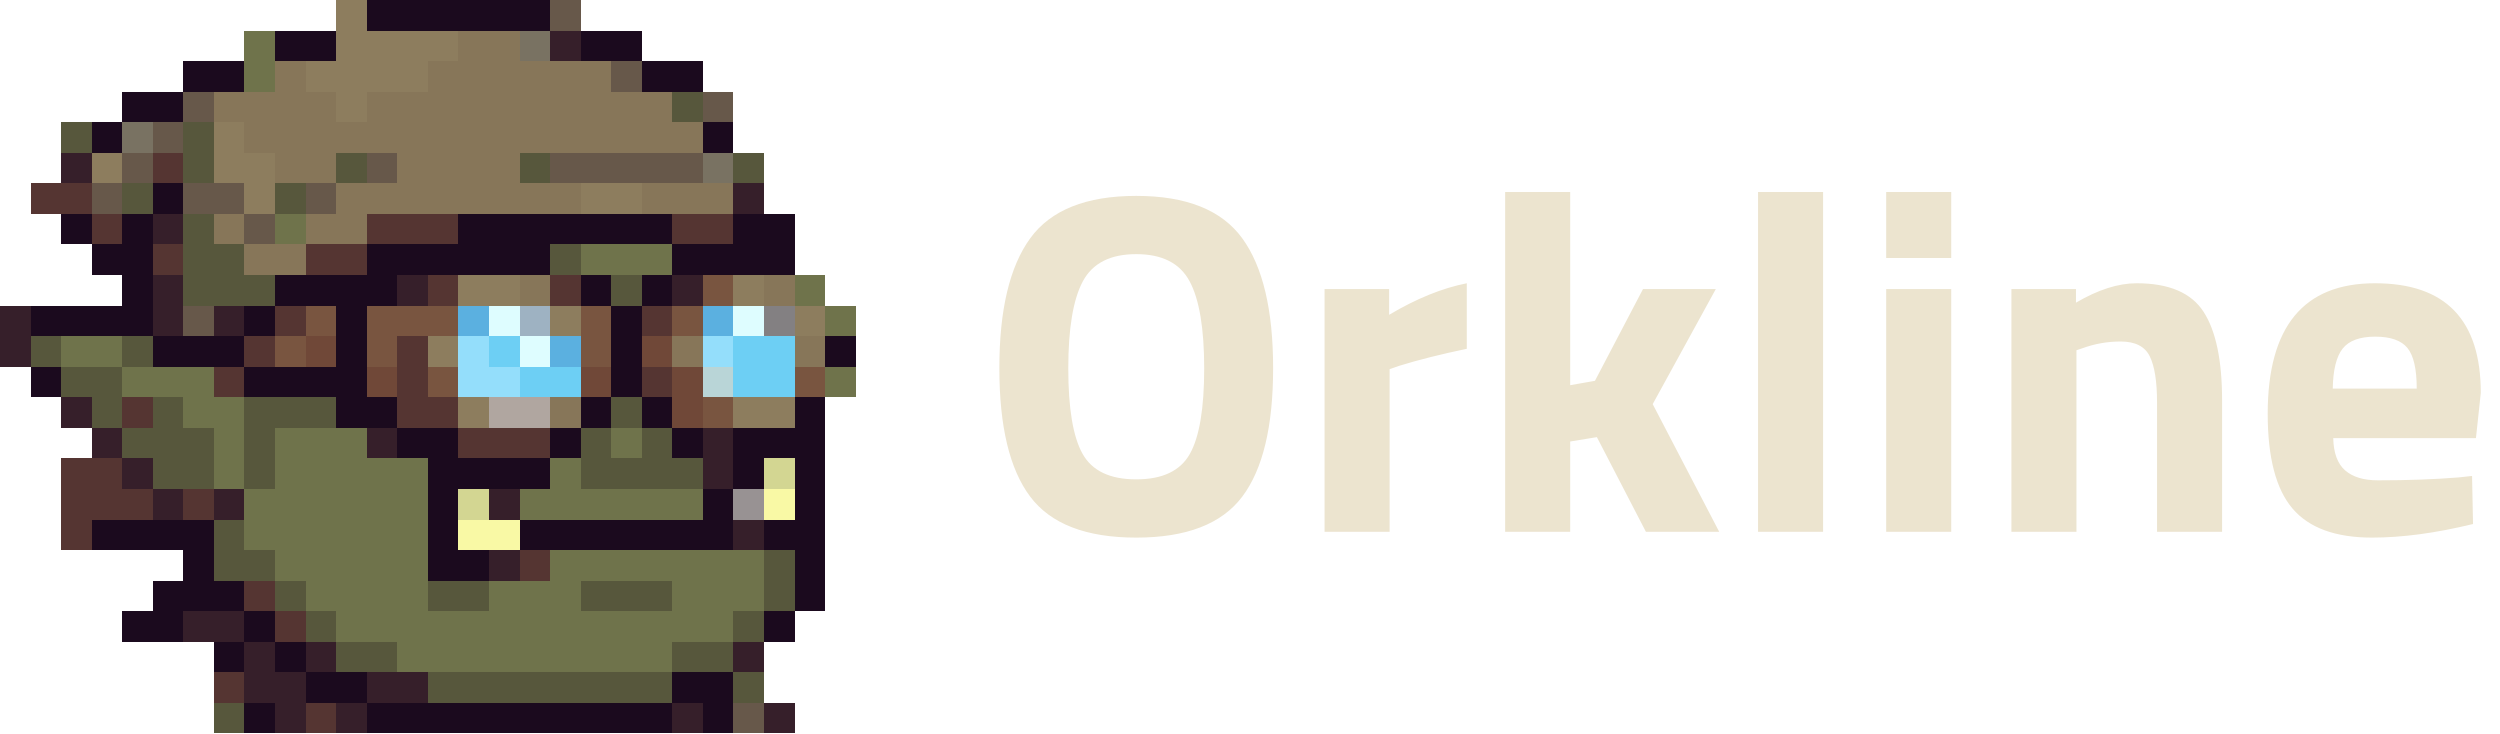
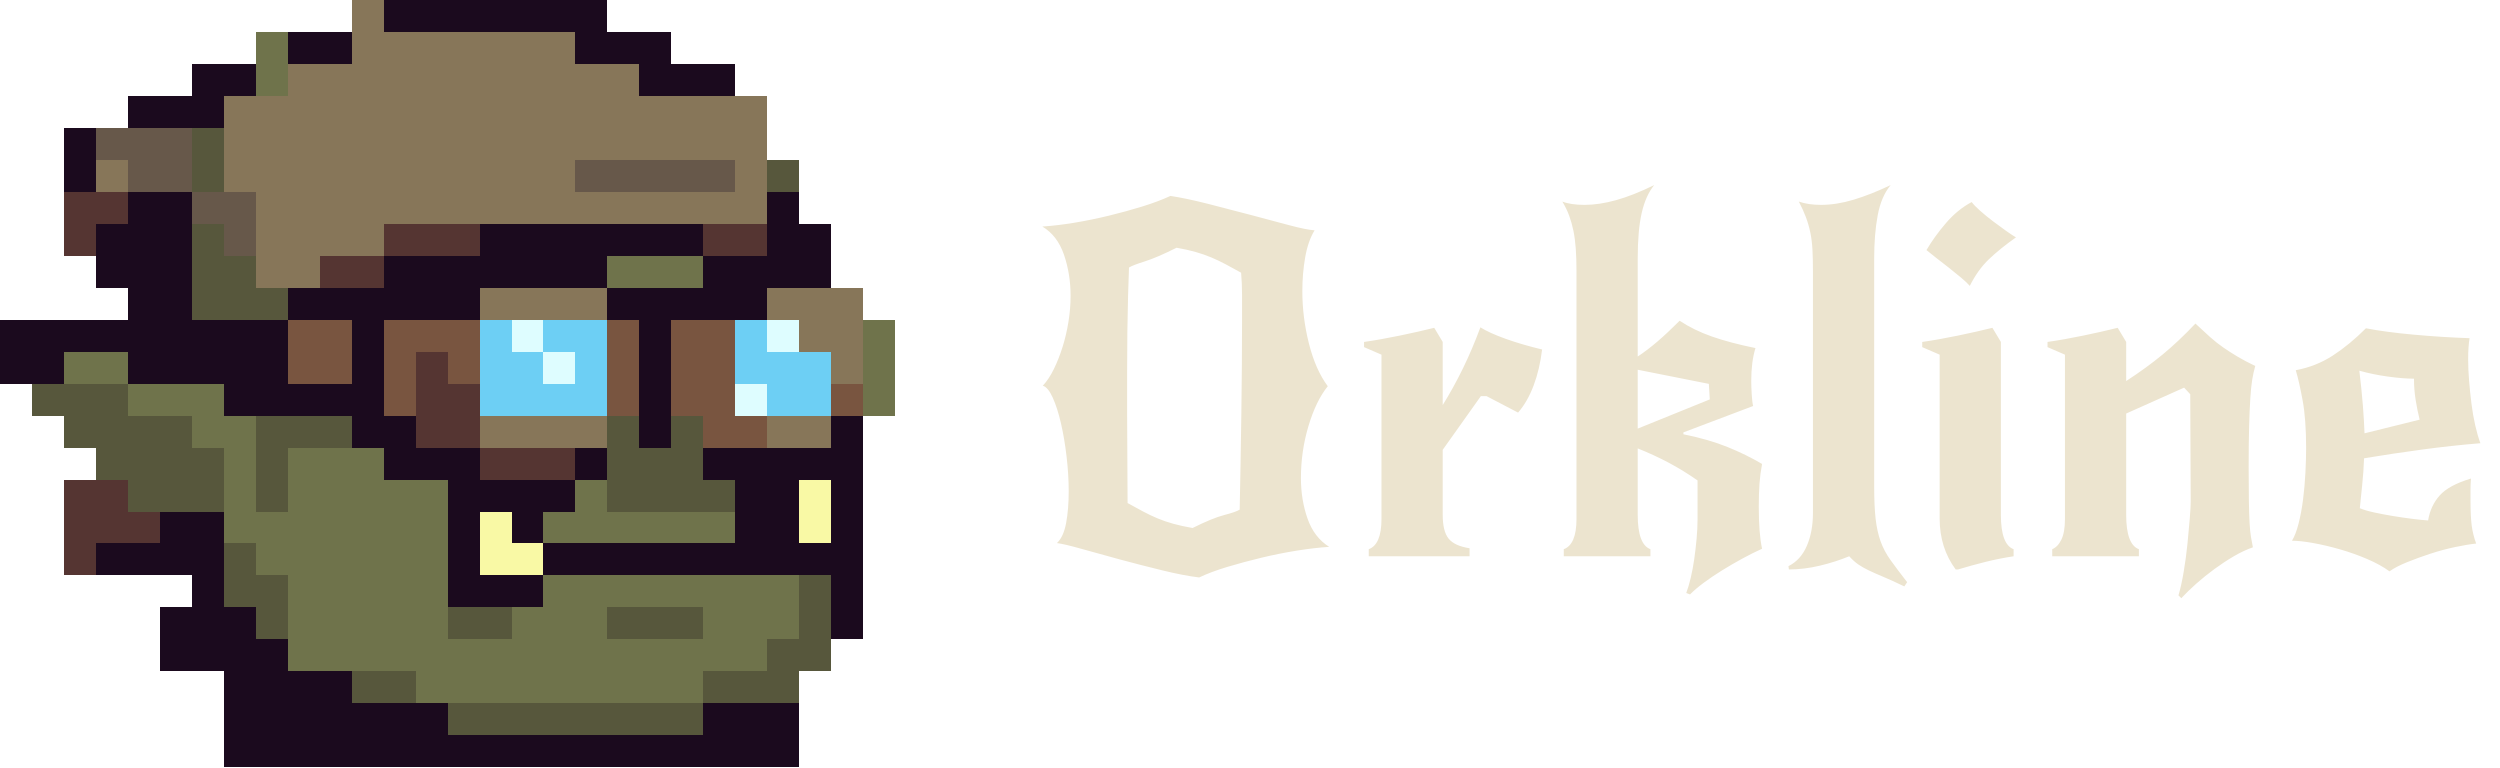
- <svg xmlns="http://www.w3.org/2000/svg" viewBox="0 0 818 240" width="818" height="240" shape-rendering="crispEdges" role="img">
-   <path fill="#8d7d5e" d="M110 0h10v10h-10zM110 10h40v10h-40zM100 20h40v10h-40zM110 30h10v10h-10zM70 40h10v10h-10zM30 50h10v10h-10zM70 50h20v10h-20zM80 60h10v10h-10zM190 60h20v10h-20zM150 90h20v10h-20zM240 90h10v10h-10zM180 100h10v10h-10zM260 100h10v10h-10zM140 110h10v10h-10zM150 130h10v10h-10zM240 130h20v10h-20z" />
-   <path fill="#1b0a1e" d="M120 0h60v10h-60zM90 10h20v10h-20zM190 10h20v10h-20zM60 20h20v10h-20zM210 20h20v10h-20zM40 30h20v10h-20zM30 40h10v10h-10zM230 40h10v10h-10zM50 60h10v10h-10zM20 70h10v10h-10zM40 70h10v10h-10zM150 70h70v10h-70zM240 70h20v10h-20zM30 80h20v10h-20zM120 80h60v10h-60zM220 80h40v10h-40zM40 90h10v10h-10zM90 90h40v10h-40zM190 90h10v10h-10zM210 90h10v10h-10zM10 100h40v10h-40zM80 100h10v10h-10zM110 100h10v10h-10zM200 100h10v10h-10zM50 110h30v10h-30zM110 110h10v10h-10zM200 110h10v10h-10zM270 110h10v10h-10zM10 120h10v10h-10zM80 120h40v10h-40zM200 120h10v10h-10zM110 130h20v10h-20zM190 130h10v10h-10zM210 130h10v10h-10zM260 130h10v10h-10zM130 140h20v10h-20zM180 140h10v10h-10zM220 140h10v10h-10zM240 140h30v10h-30zM140 150h40v10h-40zM240 150h10v10h-10zM260 150h10v10h-10zM140 160h10v10h-10zM230 160h10v10h-10zM260 160h10v10h-10zM30 170h40v10h-40zM140 170h10v10h-10zM170 170h70v10h-70zM250 170h20v10h-20zM60 180h10v10h-10zM140 180h20v10h-20zM260 180h10v10h-10zM50 190h30v10h-30zM260 190h10v10h-10zM40 200h20v10h-20zM80 200h10v10h-10zM250 200h10v10h-10zM70 210h10v10h-10zM90 210h10v10h-10zM100 220h20v10h-20zM220 220h20v10h-20zM80 230h10v10h-10zM120 230h100v10h-100zM230 230h10v10h-10z" />
-   <path fill="#67584a" d="M180 0h10v10h-10zM200 20h10v10h-10zM60 30h10v10h-10zM230 30h10v10h-10zM50 40h10v10h-10zM40 50h10v10h-10zM120 50h10v10h-10zM180 50h50v10h-50zM30 60h10v10h-10zM60 60h20v10h-20zM100 60h10v10h-10zM80 70h10v10h-10zM60 100h10v10h-10zM240 230h10v10h-10z" />
-   <path fill="#6f734b" d="M80 10h10v10h-10zM80 20h10v10h-10zM90 70h10v10h-10zM190 80h30v10h-30zM260 90h10v10h-10zM270 100h10v10h-10zM20 110h20v10h-20zM40 120h30v10h-30zM270 120h10v10h-10zM60 130h20v10h-20zM70 140h10v10h-10zM90 140h30v10h-30zM200 140h10v10h-10zM70 150h10v10h-10zM90 150h50v10h-50zM180 150h10v10h-10zM80 160h60v10h-60zM170 160h60v10h-60zM80 170h60v10h-60zM90 180h50v10h-50zM180 180h70v10h-70zM100 190h40v10h-40zM160 190h30v10h-30zM220 190h30v10h-30zM110 200h130v10h-130zM130 210h90v10h-90z" />
-   <path fill="#877659" d="M150 10h20v10h-20zM90 20h10v10h-10zM140 20h60v10h-60zM70 30h40v10h-40zM120 30h100v10h-100zM80 40h150v10h-150zM90 50h20v10h-20zM130 50h40v10h-40zM110 60h80v10h-80zM210 60h30v10h-30zM70 70h10v10h-10zM100 70h20v10h-20zM80 80h20v10h-20zM170 90h10v10h-10zM250 90h10v10h-10zM220 110h10v10h-10zM260 110h10v10h-10zM180 130h10v10h-10z" />
-   <path fill="#797262" d="M170 10h10v10h-10zM40 40h10v10h-10zM230 50h10v10h-10z" />
-   <path fill="#361f2a" d="M180 10h10v10h-10zM20 50h10v10h-10zM240 60h10v10h-10zM50 70h10v10h-10zM50 90h10v10h-10zM130 90h10v10h-10zM220 90h10v10h-10zM0 100h10v10h-10zM50 100h10v10h-10zM70 100h10v10h-10zM0 110h10v10h-10zM20 130h10v10h-10zM30 140h10v10h-10zM120 140h10v10h-10zM230 140h10v10h-10zM40 150h10v10h-10zM230 150h10v10h-10zM50 160h10v10h-10zM70 160h10v10h-10zM160 160h10v10h-10zM240 170h10v10h-10zM160 180h10v10h-10zM60 200h20v10h-20zM80 210h10v10h-10zM100 210h10v10h-10zM240 210h10v10h-10zM80 220h20v10h-20zM120 220h20v10h-20zM90 230h10v10h-10zM110 230h10v10h-10zM220 230h10v10h-10zM250 230h10v10h-10z" />
-   <path fill="#57573c" d="M220 30h10v10h-10zM20 40h10v10h-10zM60 40h10v10h-10zM60 50h10v10h-10zM110 50h10v10h-10zM170 50h10v10h-10zM240 50h10v10h-10zM40 60h10v10h-10zM90 60h10v10h-10zM60 70h10v10h-10zM60 80h20v10h-20zM180 80h10v10h-10zM60 90h30v10h-30zM200 90h10v10h-10zM10 110h10v10h-10zM40 110h10v10h-10zM20 120h20v10h-20zM30 130h10v10h-10zM50 130h10v10h-10zM80 130h30v10h-30zM200 130h10v10h-10zM40 140h30v10h-30zM80 140h10v10h-10zM190 140h10v10h-10zM210 140h10v10h-10zM50 150h20v10h-20zM80 150h10v10h-10zM190 150h40v10h-40zM70 170h10v10h-10zM70 180h20v10h-20zM250 180h10v10h-10zM90 190h10v10h-10zM140 190h20v10h-20zM190 190h30v10h-30zM250 190h10v10h-10zM100 200h10v10h-10zM240 200h10v10h-10zM110 210h20v10h-20zM220 210h20v10h-20zM140 220h80v10h-80zM240 220h10v10h-10zM70 230h10v10h-10z" />
-   <path fill="#553532" d="M50 50h10v10h-10zM10 60h20v10h-20zM30 70h10v10h-10zM120 70h30v10h-30zM220 70h20v10h-20zM50 80h10v10h-10zM100 80h20v10h-20zM140 90h10v10h-10zM180 90h10v10h-10zM90 100h10v10h-10zM210 100h10v10h-10zM80 110h10v10h-10zM130 110h10v10h-10zM70 120h10v10h-10zM130 120h10v10h-10zM210 120h10v10h-10zM40 130h10v10h-10zM130 130h20v10h-20zM150 140h30v10h-30zM20 150h20v10h-20zM20 160h30v10h-30zM60 160h10v10h-10zM20 170h10v10h-10zM170 180h10v10h-10zM80 190h10v10h-10zM90 200h10v10h-10zM70 220h10v10h-10zM100 230h10v10h-10z" />
-   <path fill="#795540" d="M230 90h10v10h-10zM100 100h10v10h-10zM120 100h30v10h-30zM190 100h10v10h-10zM220 100h10v10h-10zM90 110h10v10h-10zM120 110h10v10h-10zM190 110h10v10h-10zM140 120h10v10h-10zM260 120h10v10h-10zM230 130h10v10h-10z" />
-   <path fill="#5bb0e0" d="M150 100h10v10h-10zM230 100h10v10h-10zM180 110h10v10h-10z" />
-   <path fill="#defdff" d="M160 100h10v10h-10zM240 100h10v10h-10zM170 110h10v10h-10z" />
-   <path fill="#9eb2c2" d="M170 100h10v10h-10z" />
-   <path fill="#838082" d="M250 100h10v10h-10z" />
-   <path fill="#704838" d="M100 110h10v10h-10zM210 110h10v10h-10zM120 120h10v10h-10zM190 120h10v10h-10zM220 120h10v10h-10zM220 130h10v10h-10z" />
-   <path fill="#94defb" d="M150 110h10v10h-10zM230 110h10v10h-10zM150 120h20v10h-20z" />
-   <path fill="#6dcff4" d="M160 110h10v10h-10zM240 110h20v10h-20zM170 120h20v10h-20zM240 120h20v10h-20z" />
-   <path fill="#b9d5d7" d="M230 120h10v10h-10z" />
-   <path fill="#b0a6a0" d="M160 130h20v10h-20z" />
-   <path fill="#d3d692" d="M250 150h10v10h-10zM150 160h10v10h-10z" />
-   <path fill="#989293" d="M240 160h10v10h-10z" />
-   <path fill="#f9f9a5" d="M250 160h10v10h-10zM150 170h20v10h-20z" />
-   <path fill="#ece4cf" d="M354.226 148.509Q358.912 156.847 371.776 156.847Q384.641 156.847 389.326 148.509Q394.012 140.171 394.012 120.556Q394.012 100.941 389.247 92.047Q384.482 83.153 371.776 83.153Q359.071 83.153 354.306 92.047Q349.541 100.941 349.541 120.556Q349.541 140.171 354.226 148.509ZM406.479 162.485Q396.394 175.906 371.776 175.906Q347.159 175.906 337.074 162.485Q326.988 149.065 326.988 120.476Q326.988 91.888 337.074 77.991Q347.159 64.094 371.776 64.094Q396.394 64.094 406.479 77.991Q416.565 91.888 416.565 120.476Q416.565 149.065 406.479 162.485ZM433.4 174.0V94.588H454.524V103.006Q467.865 95.065 479.935 92.682V114.124Q467.071 116.824 457.859 119.682L454.682 120.794V174.0ZM513.765 174.0H492.482V62.824H513.765V126.035L521.865 124.606L537.588 94.588H561.412L540.765 132.229L562.524 174.0H538.541L522.5 143.029L513.765 144.459ZM575.229 174.0V62.824H596.512V174.0ZM617.159 174.0V94.588H638.441V174.0ZM617.159 84.424V62.824H638.441V84.424ZM679.418 174.0H658.135V94.588H679.259V99.035Q690.059 92.682 699.112 92.682Q714.994 92.682 721.029 102.053Q727.065 111.424 727.065 130.959V174.0H705.782V131.594Q705.782 121.429 703.4 116.585Q701.018 111.741 693.871 111.741Q687.359 111.741 681.324 113.965L679.418 114.6ZM778.047 157.165Q792.818 157.165 804.412 156.212L808.859 155.735L809.176 171.459Q790.912 175.906 776.141 175.906Q758.194 175.906 750.094 166.376Q741.994 156.847 741.994 135.406Q741.994 92.682 777.094 92.682Q811.718 92.682 811.718 128.576L810.129 143.347H763.435Q763.594 150.653 767.326 153.909Q771.059 157.165 778.047 157.165ZM790.753 127.147Q790.753 117.618 787.735 113.885Q784.718 110.153 777.174 110.153Q769.629 110.153 766.532 114.044Q763.435 117.935 763.276 127.147Z" shape-rendering="geometricPrecision" />
+ <svg xmlns="http://www.w3.org/2000/svg" viewBox="0 0 782 240" width="782" height="240" shape-rendering="crispEdges" role="img">
+   <path fill="#877659" d="M110 0h10v10h-10zM110 10h70v10h-70zM90 20h110v10h-110zM70 30h170v10h-170zM70 40h170v10h-170zM30 50h10v10h-10zM70 50h110v10h-110zM230 50h10v10h-10zM80 60h160v10h-160zM80 70h40v10h-40zM80 80h20v10h-20zM150 90h40v10h-40zM240 90h30v10h-30zM250 100h20v10h-20zM260 110h10v10h-10zM150 130h40v10h-40zM240 130h20v10h-20z" />
+   <path fill="#1b0a1e" d="M120 0h70v10h-70zM90 10h20v10h-20zM180 10h30v10h-30zM60 20h20v10h-20zM200 20h30v10h-30zM40 30h30v10h-30zM20 40h10v10h-10zM20 50h10v10h-10zM40 60h20v10h-20zM240 60h10v10h-10zM30 70h30v10h-30zM150 70h70v10h-70zM240 70h20v10h-20zM30 80h30v10h-30zM120 80h70v10h-70zM220 80h40v10h-40zM40 90h20v10h-20zM90 90h60v10h-60zM190 90h50v10h-50zM0 100h90v10h-90zM110 100h10v10h-10zM200 100h10v10h-10zM0 110h20v10h-20zM40 110h50v10h-50zM110 110h10v10h-10zM200 110h10v10h-10zM70 120h50v10h-50zM200 120h10v10h-10zM110 130h20v10h-20zM200 130h10v10h-10zM260 130h10v10h-10zM120 140h30v10h-30zM180 140h10v10h-10zM220 140h50v10h-50zM140 150h40v10h-40zM230 150h20v10h-20zM260 150h10v10h-10zM50 160h20v10h-20zM140 160h10v10h-10zM160 160h10v10h-10zM230 160h20v10h-20zM260 160h10v10h-10zM30 170h40v10h-40zM140 170h10v10h-10zM170 170h100v10h-100zM60 180h10v10h-10zM140 180h30v10h-30zM260 180h10v10h-10zM50 190h30v10h-30zM260 190h10v10h-10zM50 200h40v10h-40zM70 210h40v10h-40zM70 220h70v10h-70zM220 220h30v10h-30zM70 230h180v10h-180z" />
+   <path fill="#6f734b" d="M80 10h10v10h-10zM80 20h10v10h-10zM190 80h30v10h-30zM270 100h10v10h-10zM20 110h20v10h-20zM270 110h10v10h-10zM40 120h30v10h-30zM270 120h10v10h-10zM60 130h20v10h-20zM70 140h10v10h-10zM90 140h30v10h-30zM70 150h10v10h-10zM90 150h50v10h-50zM180 150h10v10h-10zM70 160h70v10h-70zM170 160h60v10h-60zM80 170h60v10h-60zM90 180h50v10h-50zM170 180h80v10h-80zM90 190h50v10h-50zM160 190h30v10h-30zM220 190h30v10h-30zM90 200h150v10h-150zM130 210h90v10h-90z" />
+   <path fill="#67584a" d="M30 40h30v10h-30zM40 50h20v10h-20zM180 50h50v10h-50zM60 60h20v10h-20zM70 70h10v10h-10z" />
+   <path fill="#57573c" d="M60 40h10v10h-10zM60 50h10v10h-10zM240 50h10v10h-10zM60 70h10v10h-10zM60 80h20v10h-20zM60 90h30v10h-30zM10 120h30v10h-30zM20 130h40v10h-40zM80 130h30v10h-30zM190 130h10v10h-10zM210 130h10v10h-10zM30 140h40v10h-40zM80 140h10v10h-10zM190 140h30v10h-30zM40 150h30v10h-30zM80 150h10v10h-10zM190 150h40v10h-40zM70 170h10v10h-10zM70 180h20v10h-20zM250 180h10v10h-10zM80 190h10v10h-10zM140 190h20v10h-20zM190 190h30v10h-30zM250 190h10v10h-10zM240 200h20v10h-20zM110 210h20v10h-20zM220 210h30v10h-30zM140 220h80v10h-80z" />
+   <path fill="#553532" d="M20 60h20v10h-20zM20 70h10v10h-10zM120 70h30v10h-30zM220 70h20v10h-20zM100 80h20v10h-20zM130 110h10v10h-10zM130 120h20v10h-20zM130 130h20v10h-20zM150 140h30v10h-30zM20 150h20v10h-20zM20 160h30v10h-30zM20 170h10v10h-10z" />
+   <path fill="#795540" d="M90 100h20v10h-20zM120 100h30v10h-30zM190 100h10v10h-10zM210 100h20v10h-20zM90 110h20v10h-20zM120 110h10v10h-10zM140 110h10v10h-10zM190 110h10v10h-10zM210 110h20v10h-20zM120 120h10v10h-10zM190 120h10v10h-10zM210 120h20v10h-20zM260 120h10v10h-10zM220 130h20v10h-20z" />
+   <path fill="#6dcff4" d="M150 100h10v10h-10zM170 100h20v10h-20zM230 100h10v10h-10zM150 110h20v10h-20zM180 110h10v10h-10zM230 110h30v10h-30zM150 120h40v10h-40zM240 120h20v10h-20z" />
+   <path fill="#defdff" d="M160 100h10v10h-10zM240 100h10v10h-10zM170 110h10v10h-10zM230 120h10v10h-10z" />
+   <path fill="#f9f9a5" d="M250 150h10v10h-10zM150 160h10v10h-10zM250 160h10v10h-10zM150 170h20v10h-20z" />
+   <path fill="#ece4cf" d="M352.709 157.351Q355.362 158.824 357.572 160.003Q359.782 161.181 362.065 162.139Q364.349 163.097 367.001 163.834Q369.653 164.57 373.042 165.16Q379.231 162.065 382.914 161.108Q386.598 160.15 387.776 159.413Q388.071 145.121 388.292 129.43Q388.513 113.738 388.513 99.593Q388.513 95.91 388.513 92.3Q388.513 88.69 388.218 85.302Q385.566 83.828 383.356 82.649Q381.146 81.471 378.862 80.513Q376.578 79.555 374.0 78.819Q371.422 78.082 368.033 77.492Q361.844 80.587 358.087 81.765Q354.33 82.944 353.151 83.681Q353.004 87.364 352.857 92.595Q352.709 97.825 352.636 103.866Q352.562 109.907 352.562 116.538Q352.562 123.168 352.562 129.503Q352.562 136.134 352.636 143.795Q352.709 151.457 352.709 157.351ZM326.188 120.663Q328.104 118.6 329.651 115.432Q331.198 112.265 332.377 108.508Q333.555 104.75 334.218 100.625Q334.881 96.499 334.881 92.521Q334.881 85.744 332.819 79.703Q330.756 73.662 326.041 70.862Q330.608 70.568 335.986 69.683Q341.364 68.799 346.816 67.473Q352.267 66.147 357.277 64.6Q362.286 63.053 366.117 61.285Q370.98 62.022 377.683 63.716Q384.387 65.411 391.018 67.179Q397.648 68.947 403.173 70.42Q408.698 71.894 411.203 72.041Q409.141 75.43 408.256 80.513Q407.372 85.596 407.372 91.048Q407.372 99.299 409.435 107.476Q411.498 115.653 415.329 120.81Q411.645 125.378 409.288 133.261Q406.93 141.143 406.93 149.542Q406.93 156.319 408.993 162.213Q411.056 168.106 415.771 171.053Q411.203 171.348 405.678 172.232Q400.153 173.116 394.628 174.442Q389.102 175.768 383.945 177.315Q378.789 178.862 375.105 180.63Q370.243 180.041 363.613 178.42Q356.982 176.799 350.426 175.031Q343.869 173.263 338.417 171.716Q332.966 170.169 330.608 169.874Q332.671 167.959 333.482 163.613Q334.292 159.266 334.292 153.667Q334.292 148.51 333.629 142.838Q332.966 137.165 331.861 132.377Q330.756 127.588 329.282 124.347Q327.809 121.105 326.188 120.663ZM451.28 126.704Q454.668 121.252 457.615 115.211Q460.562 109.171 463.067 102.393Q465.866 104.161 471.023 106.003Q476.18 107.844 482.368 109.318Q481.632 115.506 479.716 120.589Q477.801 125.673 474.854 129.061L464.982 123.905H463.214L451.28 140.701V161.034Q451.28 166.191 453.121 168.475Q454.963 170.759 459.678 171.495V174.0H428.147V171.79Q432.126 170.317 432.126 162.36V110.939L426.674 108.581V106.96Q431.831 106.224 437.872 104.971Q443.913 103.719 448.628 102.54L451.28 106.96ZM527.454 185.492Q528.191 183.577 528.854 180.778Q529.517 177.978 529.959 174.884Q530.401 171.79 530.696 168.548Q530.99 165.307 530.99 162.508V150.278Q526.57 147.184 522.003 144.753Q517.435 142.322 512.278 140.259V161.034Q512.278 170.317 516.256 171.79V174.0H489.146V171.79Q493.124 170.317 493.124 162.36V84.859Q493.124 80.881 492.903 77.787Q492.682 74.693 492.166 72.188Q491.651 69.683 490.84 67.473Q490.03 65.263 488.704 63.053Q491.356 64.085 495.629 64.085Q500.196 64.085 505.501 62.611Q510.805 61.138 517.435 57.896Q514.783 61.138 513.531 66.589Q512.278 72.041 512.278 80.881V111.528Q515.372 109.465 518.467 106.813Q521.561 104.161 525.392 100.33Q529.812 103.277 535.484 105.266Q541.157 107.255 549.113 108.876Q547.787 113.149 547.787 119.19Q547.787 120.81 547.935 123.315Q548.082 125.82 548.377 126.999L526.57 135.25V135.839Q534.527 137.46 540.347 139.817Q546.166 142.175 551.176 145.121Q550.587 148.216 550.366 151.31Q550.145 154.404 550.145 158.529Q550.145 166.928 551.176 171.643Q548.229 172.969 544.988 174.737Q541.746 176.505 538.652 178.42Q535.558 180.336 532.98 182.251Q530.401 184.166 528.633 185.935ZM512.278 134.071 534.821 124.936 534.527 120.074 512.278 115.653ZM559.427 177.094Q563.258 175.179 565.173 170.759Q567.089 166.338 567.089 160.445V84.859Q567.089 81.176 566.941 78.229Q566.794 75.282 566.278 72.778Q565.763 70.273 564.879 67.915Q563.995 65.558 562.668 63.053Q565.615 64.085 569.593 64.085Q574.456 64.085 579.834 62.464Q585.211 60.843 591.4 57.896Q588.453 61.432 587.348 67.326Q586.243 73.22 586.243 80.881V152.194Q586.243 158.235 586.685 162.213Q587.127 166.191 588.232 169.285Q589.337 172.379 591.4 175.252Q593.462 178.126 596.557 182.104L595.673 183.43Q591.694 181.514 589.042 180.409Q586.39 179.304 584.548 178.42Q582.707 177.536 581.307 176.578Q579.907 175.621 578.434 174.0Q574.161 175.768 569.225 176.947Q564.289 178.126 559.574 178.126ZM625.877 106.96V161.034Q625.877 170.317 629.855 171.79V174.0Q625.141 174.737 621.015 175.768Q616.889 176.799 612.469 178.126H611.733Q606.723 171.348 606.723 162.213V110.939L601.271 108.581V106.96Q606.428 106.224 612.469 104.971Q618.51 103.719 623.225 102.54ZM602.598 78.229Q605.102 73.956 608.712 69.757Q612.322 65.558 616.742 63.201Q617.626 64.379 619.468 66.0Q621.31 67.621 623.446 69.241Q625.583 70.862 627.572 72.262Q629.561 73.662 630.592 74.251Q625.583 77.787 622.12 81.102Q618.658 84.417 616.153 89.427Q615.269 88.396 613.427 86.849Q611.585 85.302 609.523 83.681Q607.46 82.06 605.544 80.587Q603.629 79.113 602.598 78.229ZM665.07 119.19Q671.405 115.064 676.415 110.939Q681.424 106.813 686.729 101.214Q689.233 103.572 691.296 105.413Q693.359 107.255 695.495 108.729Q697.632 110.202 699.989 111.602Q702.347 113.001 705.441 114.475Q704.851 116.538 704.483 118.821Q704.115 121.105 703.894 124.641Q703.673 128.177 703.525 133.334Q703.378 138.491 703.378 146.153Q703.378 152.636 703.452 156.835Q703.525 161.034 703.673 163.686Q703.82 166.338 704.115 168.033Q704.409 169.727 704.704 171.201Q701.757 172.232 698.737 174.0Q695.716 175.768 692.696 177.978Q689.675 180.188 687.023 182.546Q684.371 184.903 682.308 187.113L681.424 186.229Q682.308 183.282 683.045 178.936Q683.782 174.589 684.224 170.243Q684.666 165.896 684.96 162.213Q685.255 158.529 685.255 156.909Q685.255 148.51 685.181 140.112Q685.108 131.714 685.108 123.315L683.192 121.252L665.07 129.356V161.034Q665.07 170.317 669.048 171.79V174.0H641.937V171.79Q643.705 171.053 644.81 168.769Q645.915 166.486 645.915 162.36V110.939L640.464 108.581V106.96Q645.621 106.224 651.662 104.971Q657.703 103.719 662.417 102.54L665.07 106.96ZM747.432 178.715Q744.633 176.652 740.508 174.884Q736.382 173.116 732.035 171.864Q727.689 170.611 723.637 169.874Q719.585 169.138 716.933 169.138Q718.112 167.222 718.996 163.76Q719.88 160.297 720.396 156.246Q720.911 152.194 721.132 147.921Q721.353 143.648 721.353 140.112Q721.353 131.124 720.248 125.157Q719.143 119.19 718.112 115.801Q724.447 114.622 729.678 111.233Q734.909 107.844 740.065 102.688Q746.106 103.866 754.947 104.677Q763.787 105.487 772.48 105.782Q772.038 108.434 772.038 112.412Q772.038 115.506 772.333 119.116Q772.628 122.726 773.07 126.262Q773.512 129.798 774.248 133.04Q774.985 136.281 775.869 138.638Q766.881 139.375 757.599 140.628Q748.317 141.88 739.476 143.353Q739.329 147.626 738.887 151.752Q738.445 155.877 738.15 158.971Q739.918 159.708 742.644 160.297Q745.37 160.887 748.464 161.402Q751.558 161.918 754.505 162.286Q757.452 162.655 759.514 162.802Q760.251 158.235 763.124 154.993Q765.997 151.752 772.922 149.689Q772.775 151.457 772.775 153.151Q772.775 154.846 772.775 156.467Q772.775 161.476 773.143 164.349Q773.512 167.222 774.543 170.022Q771.744 170.317 767.913 171.127Q764.082 171.937 760.251 173.19Q756.42 174.442 752.958 175.842Q749.495 177.241 747.432 178.715ZM738.003 115.948Q738.739 122.136 739.108 126.851Q739.476 131.566 739.623 135.544L756.862 131.271Q756.126 128.325 755.61 125.083Q755.094 121.842 755.094 118.453Q751.705 118.453 746.917 117.79Q742.128 117.127 738.003 115.948Z" shape-rendering="geometricPrecision" />
</svg>
